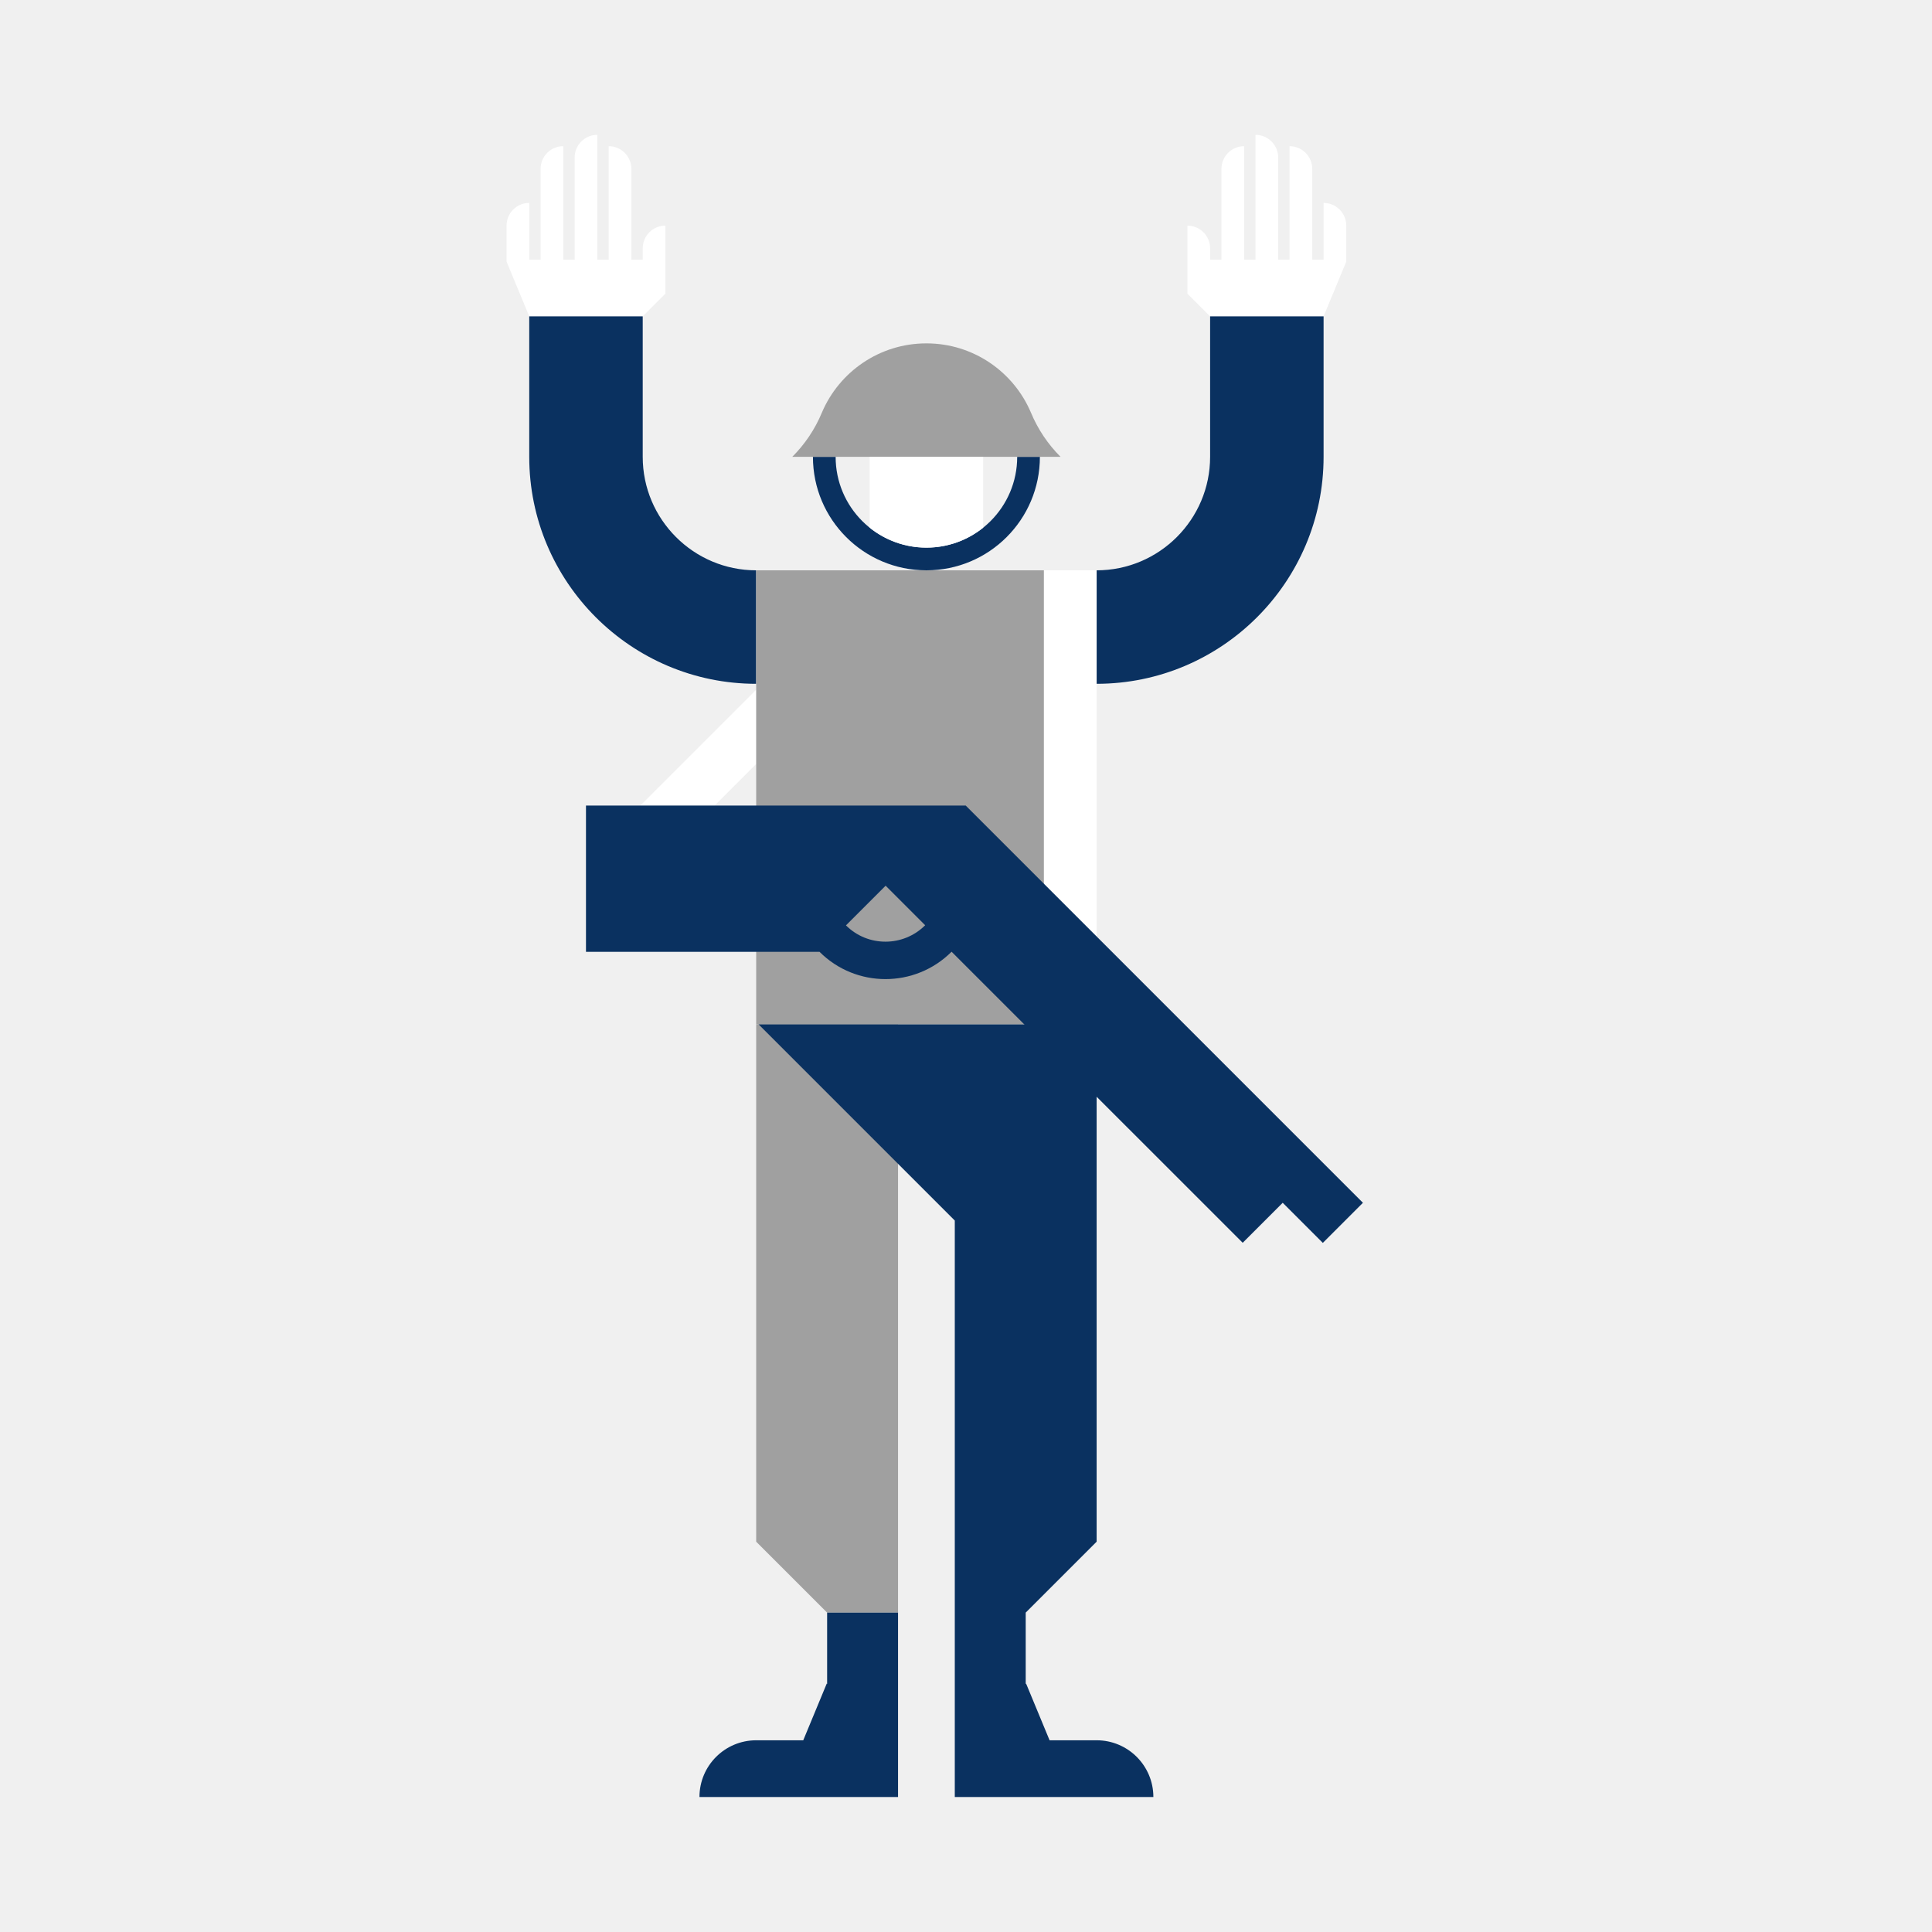
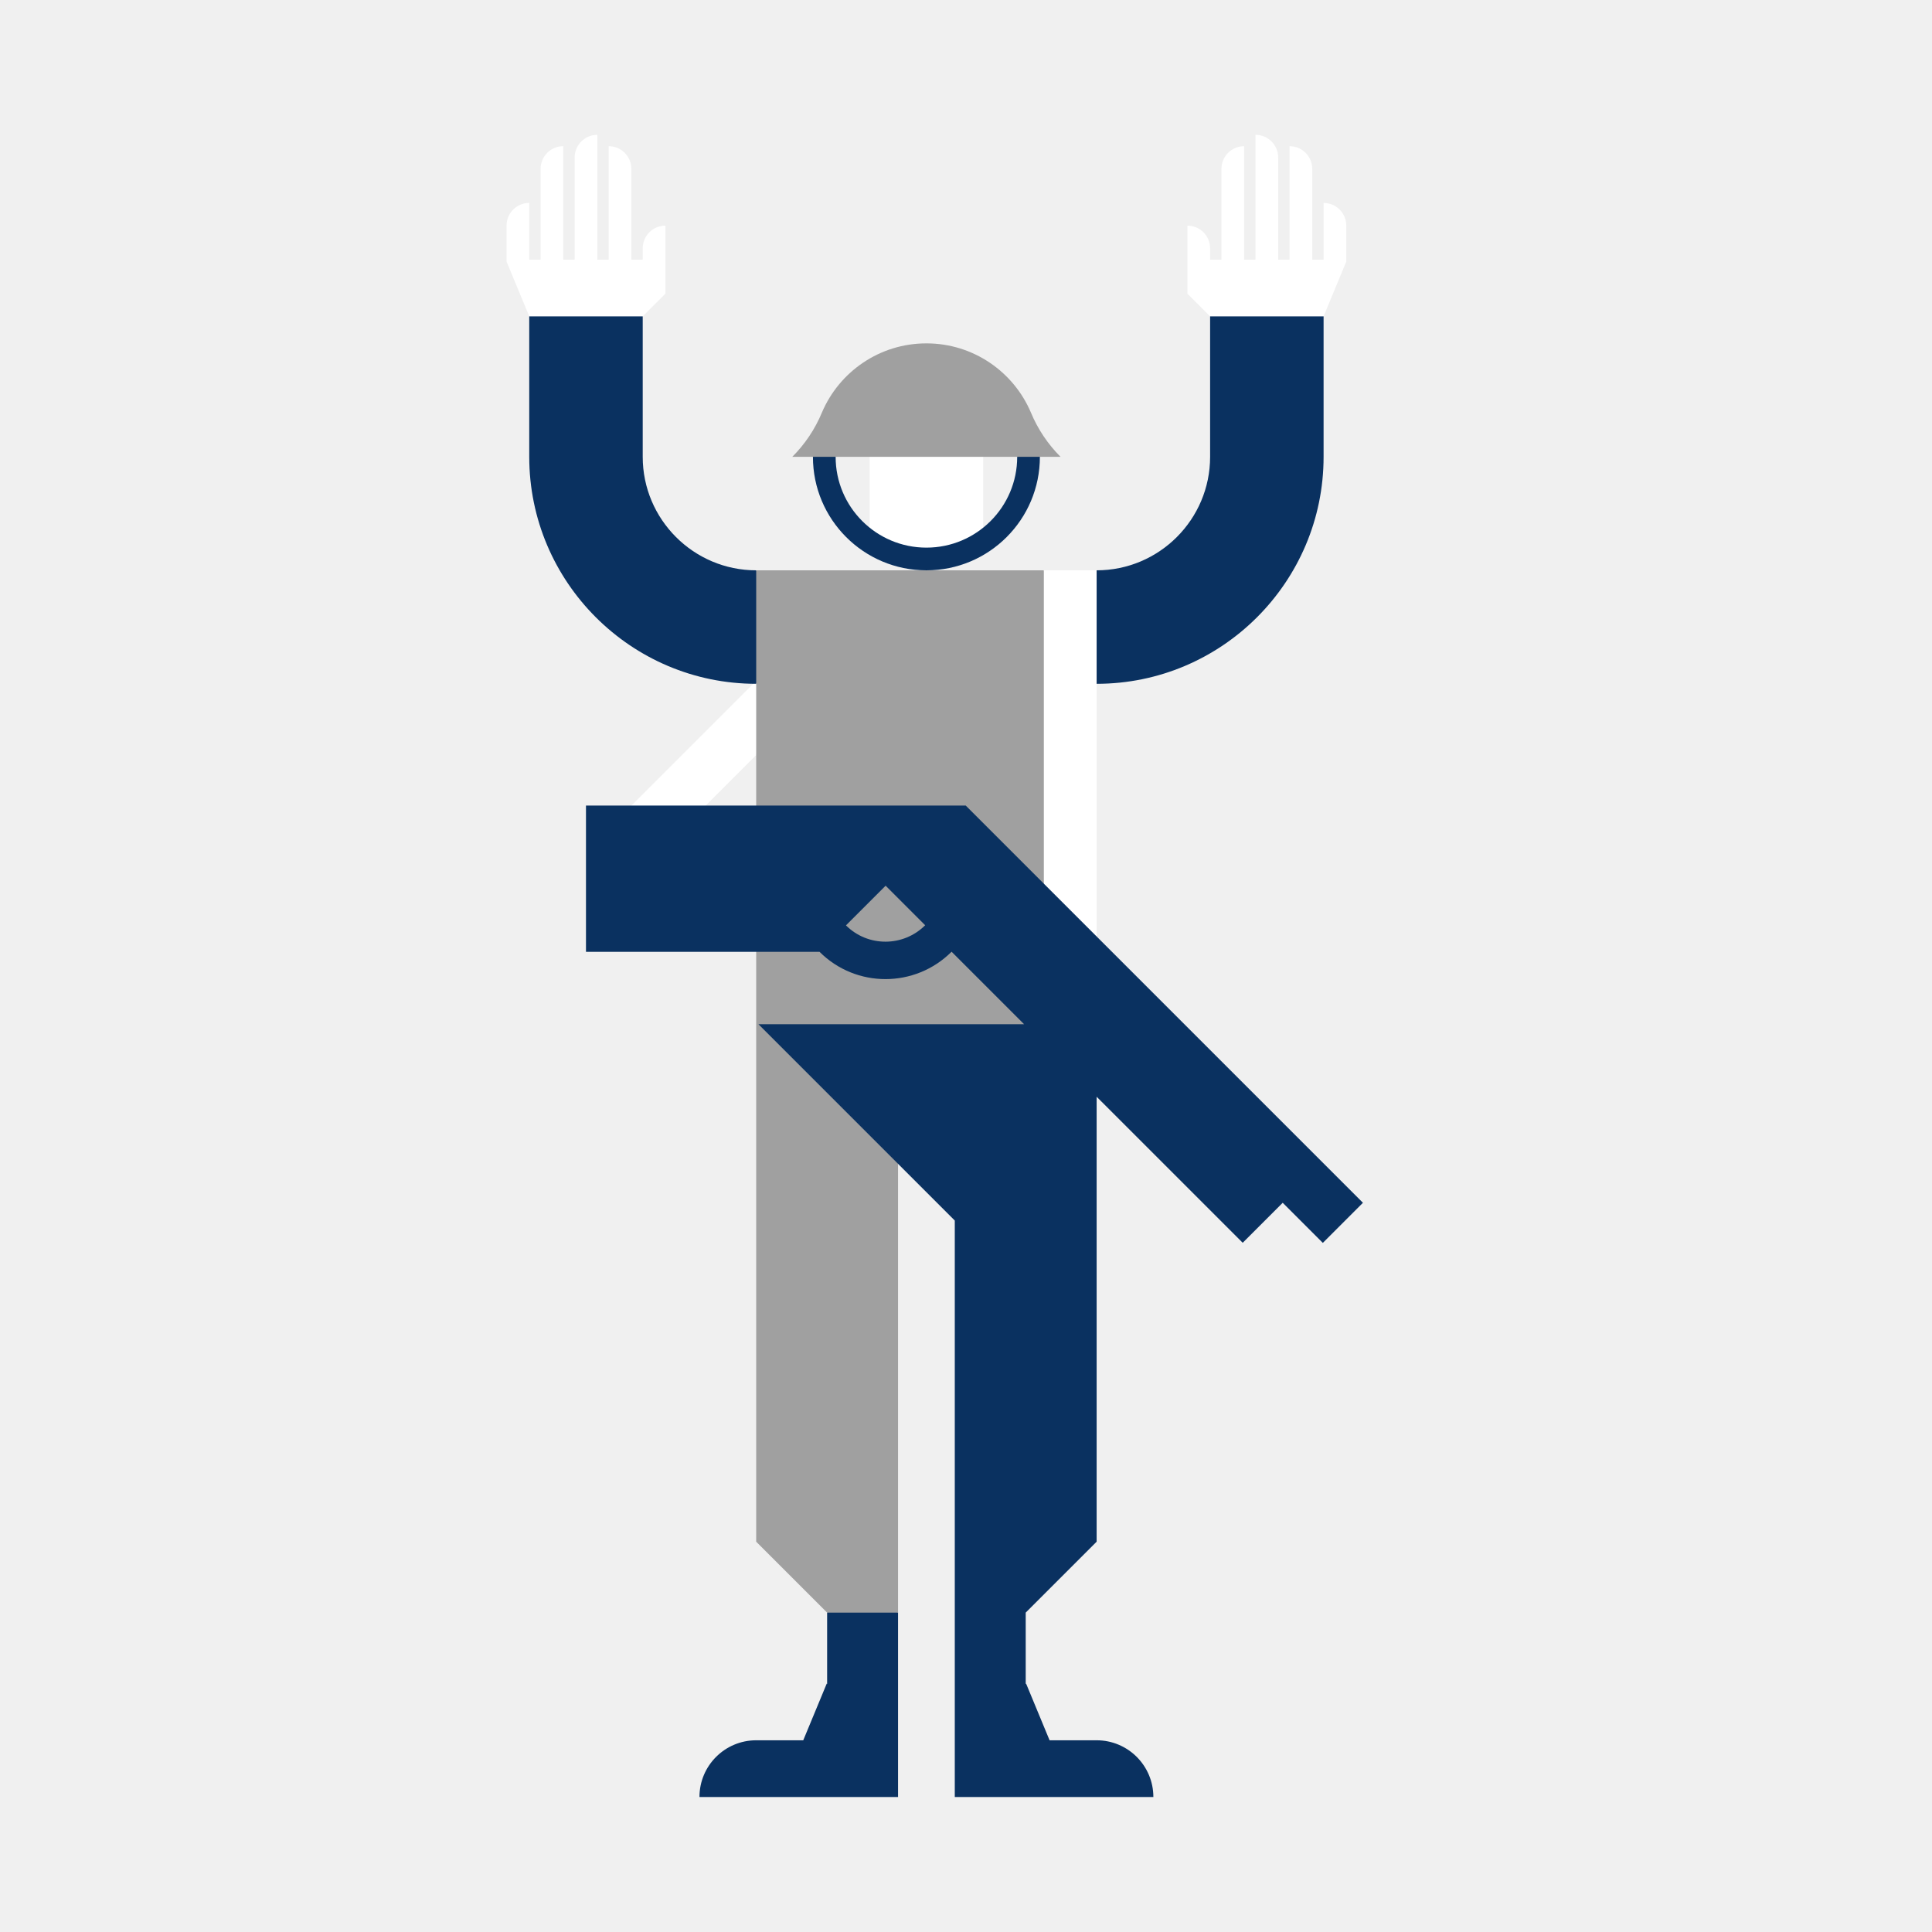
- <svg xmlns="http://www.w3.org/2000/svg" version="1.1" id="Layer_1" x="0px" y="0px" width="650px" height="650px" viewBox="0 0 650 650" enable-background="new 0 0 650 650" xml:space="preserve">
-   <polygon fill="#FFFFFF" points="254.414,232.048 215.432,271.031 240.411,271.031 254.414,257.027 " />
-   <polygon fill="#A0A0A0" points="254.414,344.593 254.414,518.684 278.277,542.545 302.137,542.546 302.137,344.593 " />
-   <path fill="#0A3160" d="M302.137,566.409v-23.863h-23.861v23.863h0v0.179l-0.124-0.179l-7.907,19.089h-15.831  c-10.543,0-19.089,8.547-19.089,19.089h28.634h9.544h4.772h23.861h0l0-0.001L302.137,566.409L302.137,566.409z" />
-   <path fill="#0A3160" d="M368.95,585.498H353.12l-7.907-19.089l-0.124,0.179v-0.179h0v-23.865l23.861-23.86v-174.09h-47.723v0h-66.05  l66.05,66.05v113.418v18.484v23.863h0v38.177l0,0.001h0h23.862h4.772h9.544h28.634C388.039,594.045,379.493,585.498,368.95,585.498z  " />
-   <path fill="#0A3160" d="M342.225,153.701c0,16.868-13.675,30.543-30.543,30.543c-16.868,0-30.543-13.675-30.543-30.543h-7.635  c0,21.085,17.093,38.178,38.178,38.178s38.178-17.093,38.178-38.178H342.225z" />
+ <svg xmlns="http://www.w3.org/2000/svg" version="1.1" id="Layer_1" x="0px" y="0px" viewBox="0 0 650 650" enable-background="new 0 0 650 650" xml:space="preserve">
+   <polygon fill="#FFFFFF" points="260.065,223.398 207.242,276.221 232.221,276.221 254.414,254.027 " />
+   <path fill="#0A3160" d="M302.137,542.546l-14.137-10l-9.724,10v23.863h0v0.179l-0.124-0.179l-7.907,19.089h-15.831  c-10.543,0-19.089,8.547-19.089,19.089h66.812h0l0-0.001L302.137,542.546z" />
+   <path fill="#FFFFFF" d="M311.682,142.333l-19.089,11.368v26.834c5.229,4.194,11.864,6.708,19.089,6.708s13.859-2.514,19.089-6.708  v-26.834L311.682,142.333z" />
+   <path fill="#FFFFFF" d="M178.057,68.274v19.089h3.818V56.821c0-4.217,3.419-7.636,7.636-7.636v38.178h3.818V53.003  c0-4.217,3.419-7.636,7.636-7.636v41.996h3.818V49.185c4.217,0,7.636,3.419,7.636,7.636v30.543h3.818v-3.818  c0-4.217,3.419-7.636,7.636-7.636V98.8l-24.703,24.703l-21.111-17.067l-7.636-18.434V75.91  C170.422,71.693,173.84,68.274,178.057,68.274z" />
+   <path fill="#0A3160" d="M216.236,153.701v-47.266h-38.178v47.266c0,42.103,34.253,76.357,76.356,76.357l10-20.391l-10-17.787  C233.362,191.88,216.236,174.753,216.236,153.701z" />
+   <path fill="#FFFFFF" d="M445.307,68.274v19.089h-3.818V56.821c0-4.217-3.419-7.636-7.636-7.636v38.178h-3.818V53.003  c0-4.217-3.419-7.636-7.636-7.636v41.996h-3.818V49.185c-4.217,0-7.636,3.419-7.636,7.636v30.543h-3.818v-3.818  c0-4.217-3.419-7.636-7.636-7.636V98.8l24.703,24.703l21.111-17.067l7.636-18.434V75.91  C452.942,71.693,449.524,68.274,445.307,68.274z" />
+   <path fill="#0A3160" d="M445.307,153.701v-47.266h-38.178v47.266h0c0,21.052-17.126,38.178-38.178,38.178l-10,19.121l10,19.058  C411.053,230.058,445.307,195.805,445.307,153.701L445.307,153.701z" />
+   <polygon fill="#A0A0A0" points="368.95,315.062 351.193,191.88 254.414,191.88 254.414,344.594 254.414,344.594 254.414,518.684   278.277,542.545 302.137,542.546 302.137,391.555 368.95,344.594 " />
+   <rect x="351.193" y="191.88" fill="#FFFFFF" width="17.756" height="123.183" />
+   <path fill="#0A3160" d="M342.225,153.701c0,16.868-13.675,30.543-30.543,30.543c-16.868,0-30.543-13.675-30.543-30.543l-3.806-3  l-3.83,3c0,21.085,17.093,38.178,38.178,38.178s38.178-17.093,38.178-38.178l-4.193-3L342.225,153.701z" />
  <path fill="#A0A0A0" d="M346.845,138.805c-5.804-13.684-19.363-23.282-35.163-23.282l0,0l0,0l0,0l0,0  c-15.8,0-29.359,9.598-35.163,23.282c-2.328,5.613-5.737,10.666-9.968,14.896h45.131l0,0h45.131  C352.582,149.471,349.172,144.418,346.845,138.805z" />
-   <path fill="#FFFFFF" d="M311.682,153.701h-19.089v23.834c5.229,4.194,11.864,6.708,19.089,6.708s13.859-2.514,19.089-6.708v-23.834  H311.682z" />
-   <path fill="#FFFFFF" d="M445.307,68.274v7.636v7.636v3.818h-3.818V56.821c0-4.217-3.419-7.636-7.636-7.636v7.636v7.636v22.907  h-3.818V53.003c0-4.217-3.419-7.636-7.636-7.636v7.636v7.636v26.725h-3.818V64.456v-7.636v-7.636c-4.217,0-7.636,3.419-7.636,7.636  v30.543h-3.818v-3.818c0-4.217-3.419-7.636-7.636-7.636v7.636v7.636V98.8l7.636,7.636h3.818h7.636h3.818h7.636h3.818h7.636h3.818  l7.636-18.434V75.91C452.942,71.693,449.524,68.274,445.307,68.274z" />
-   <path fill="#FFFFFF" d="M178.057,68.274v7.636v7.636v3.818h3.818V56.821c0-4.217,3.419-7.636,7.636-7.636v7.636v7.636v22.907h3.818  V53.003c0-4.217,3.419-7.636,7.636-7.636v7.636v7.636v26.725h3.818V64.456v-7.636v-7.636c4.217,0,7.636,3.419,7.636,7.636v30.543  h3.818v-3.818c0-4.217,3.419-7.636,7.636-7.636v7.636v7.636V98.8l-7.636,7.636h-3.818h-7.636h-3.818h-7.636h-3.818h-7.636h-3.818  l-7.636-18.434V75.91C170.422,71.693,173.84,68.274,178.057,68.274z" />
-   <path fill="#0A3160" d="M216.236,153.701v-47.266h-38.178v47.266c0,42.103,34.253,76.357,76.356,76.357V191.88  C233.362,191.88,216.236,174.753,216.236,153.701z" />
-   <path fill="#0A3160" d="M445.307,153.701v-47.266h-38.178v47.266h0c0,21.052-17.126,38.178-38.178,38.178v38.178  C411.053,230.058,445.307,195.805,445.307,153.701L445.307,153.701z" />
-   <rect x="351.193" y="191.88" fill="#FFFFFF" width="17.756" height="123.183" />
-   <polygon fill="#A0A0A0" points="351.193,315.062 351.193,191.88 254.414,191.88 254.414,344.594 368.95,344.594 368.95,315.062 " />
-   <path fill="#0A3160" d="M340.387,286.5L340.387,286.5l-15.472-15.471l-0.001,0.002H197.146v49.197h78.572  c12.261,12.261,32.17,12.231,44.431-0.03l97.944,97.922l13.458-13.458l13.498,13.498l13.498-13.498L340.387,286.5z M284.615,311.331  l13.345-13.345l13.303,13.303C303.916,318.628,291.96,318.676,284.615,311.331z" />
+   <path fill="#0A3160" d="M324.916,271.029l-0.001,0.002H197.146v49.197h78.572c12.261,12.261,32.17,12.231,44.431-0.03l24.402,24.396  l-89.375,0l66.05,66.05l0,193.943l0,0.001h0h66.812c0-10.542-8.546-19.089-19.089-19.089H353.12l-7.907-19.089l-0.124,0.179v-0.179  h0v-23.865l23.861-23.86V368.986l49.144,49.133l13.458-13.458l13.498,13.498l13.498-13.498L324.916,271.029z M284.615,311.331  l13.345-13.345l13.303,13.303C303.916,318.628,291.96,318.676,284.615,311.331z" />
</svg>
